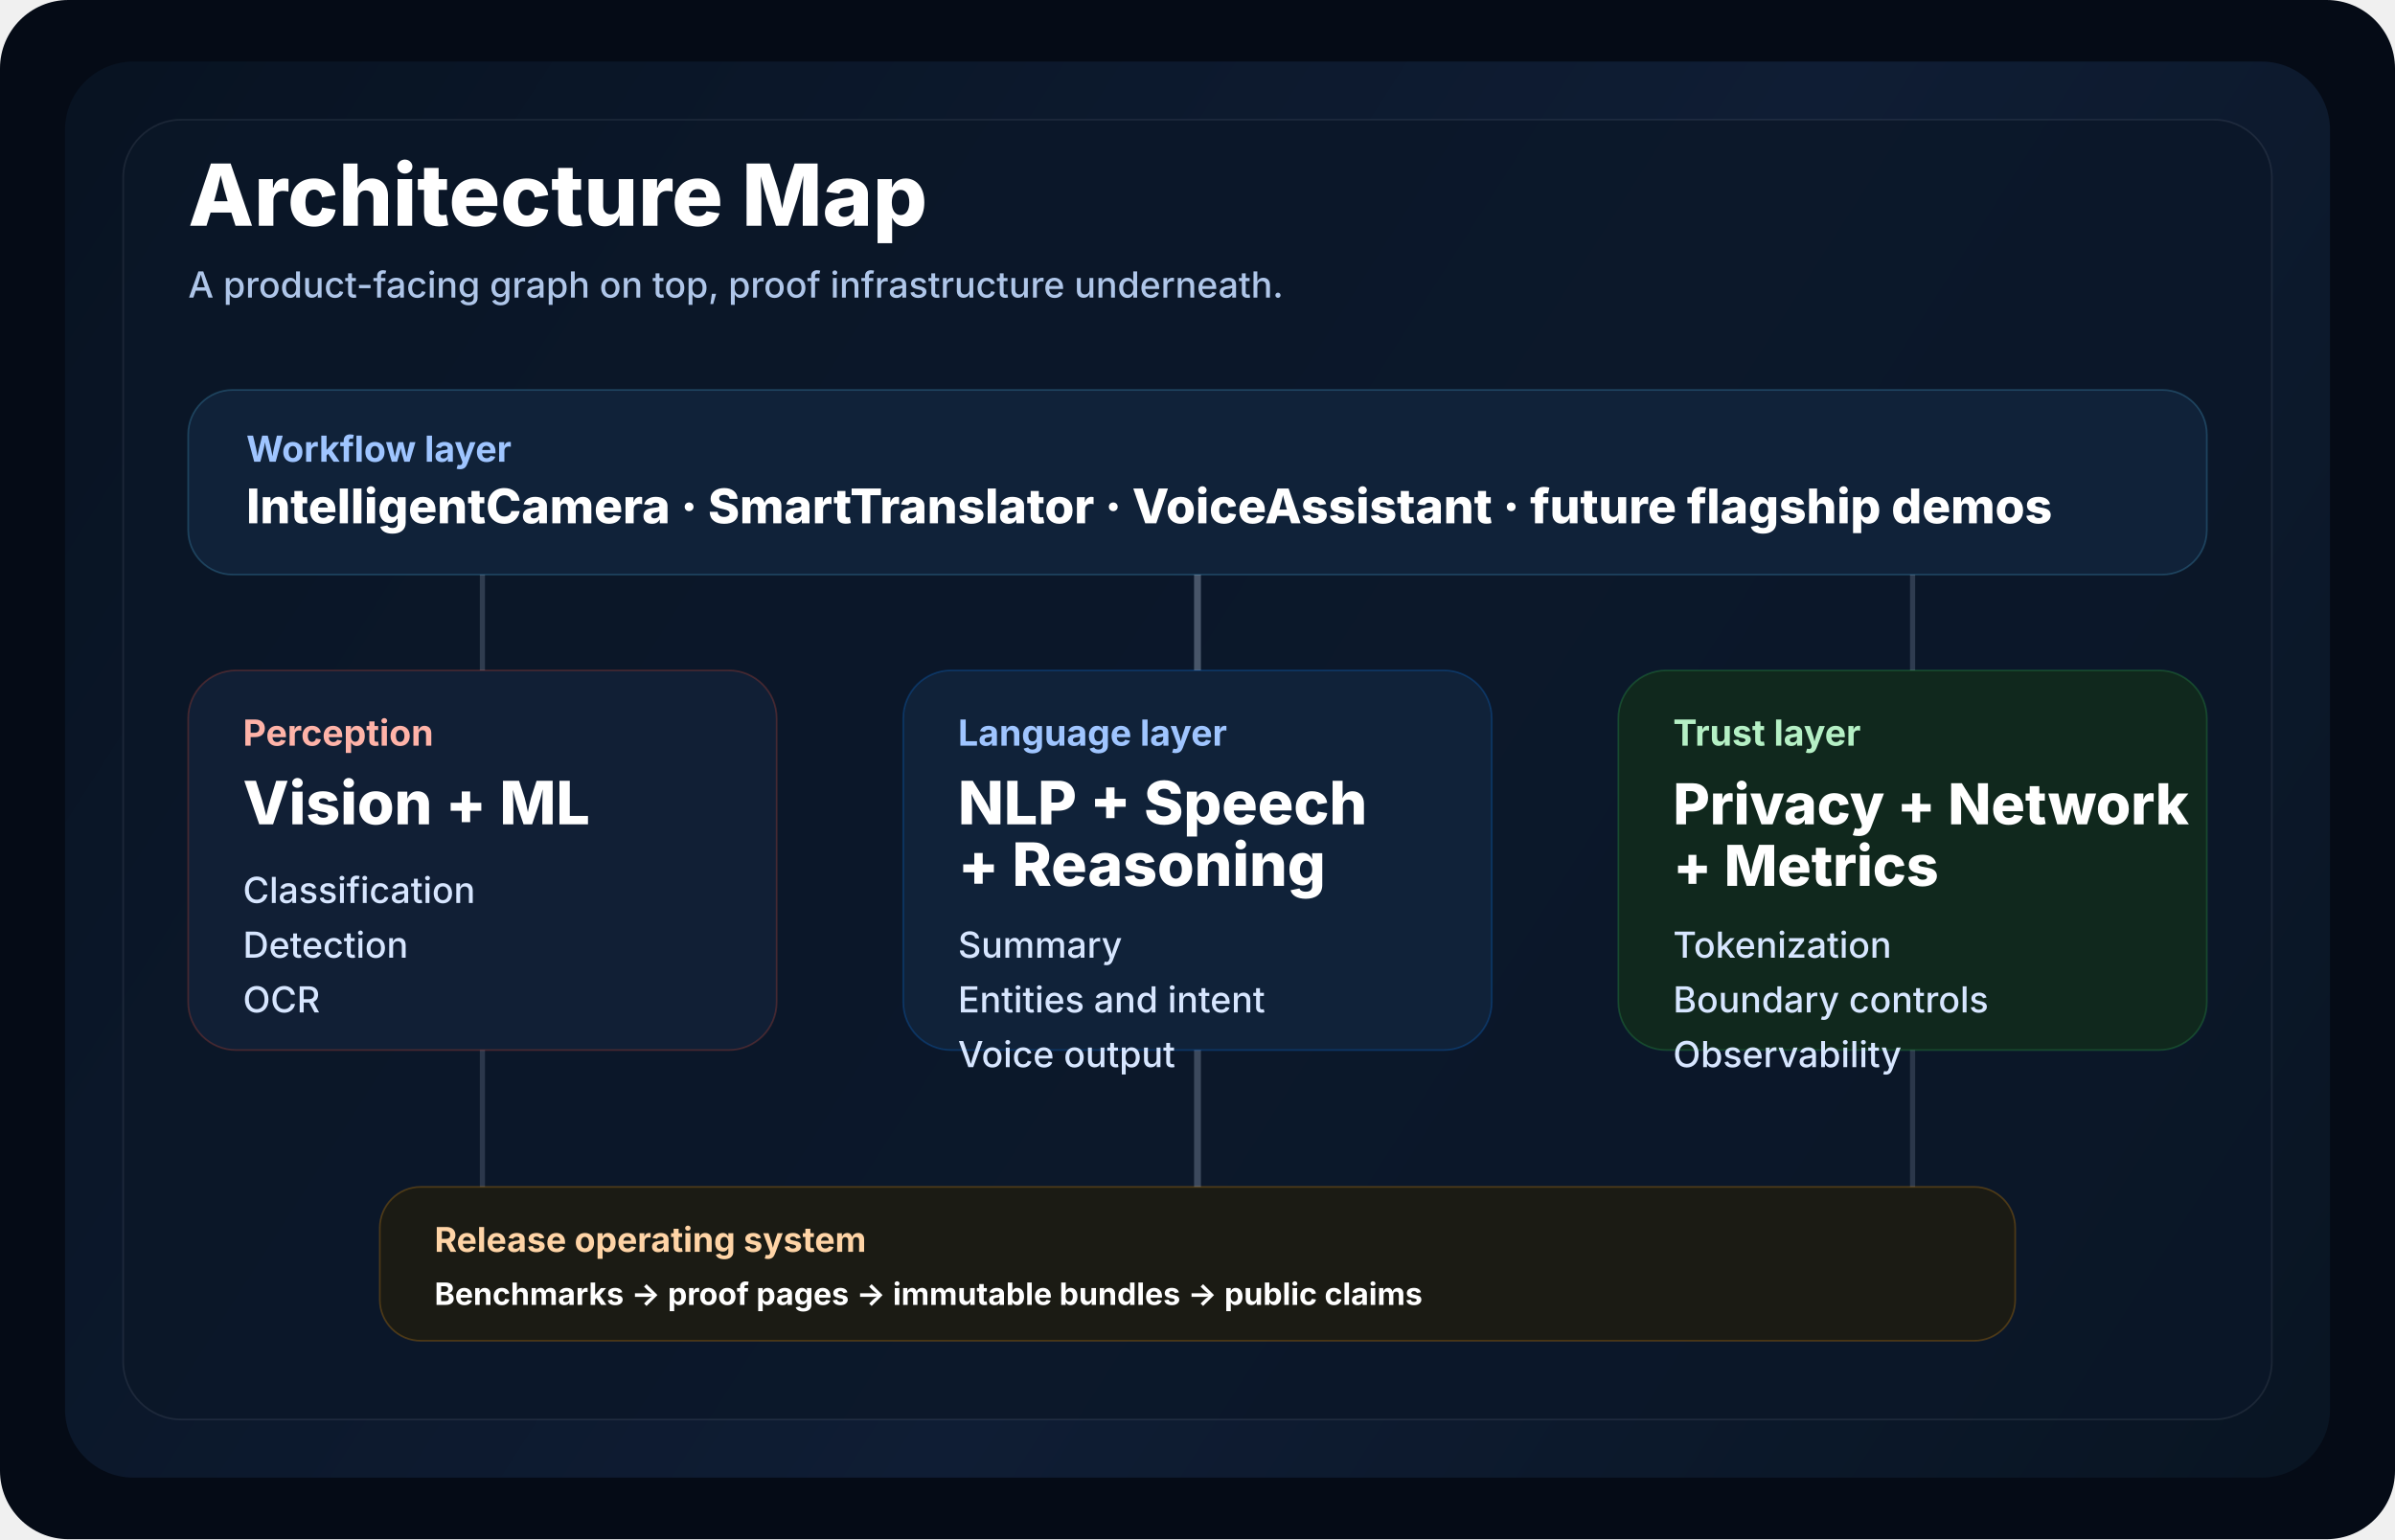
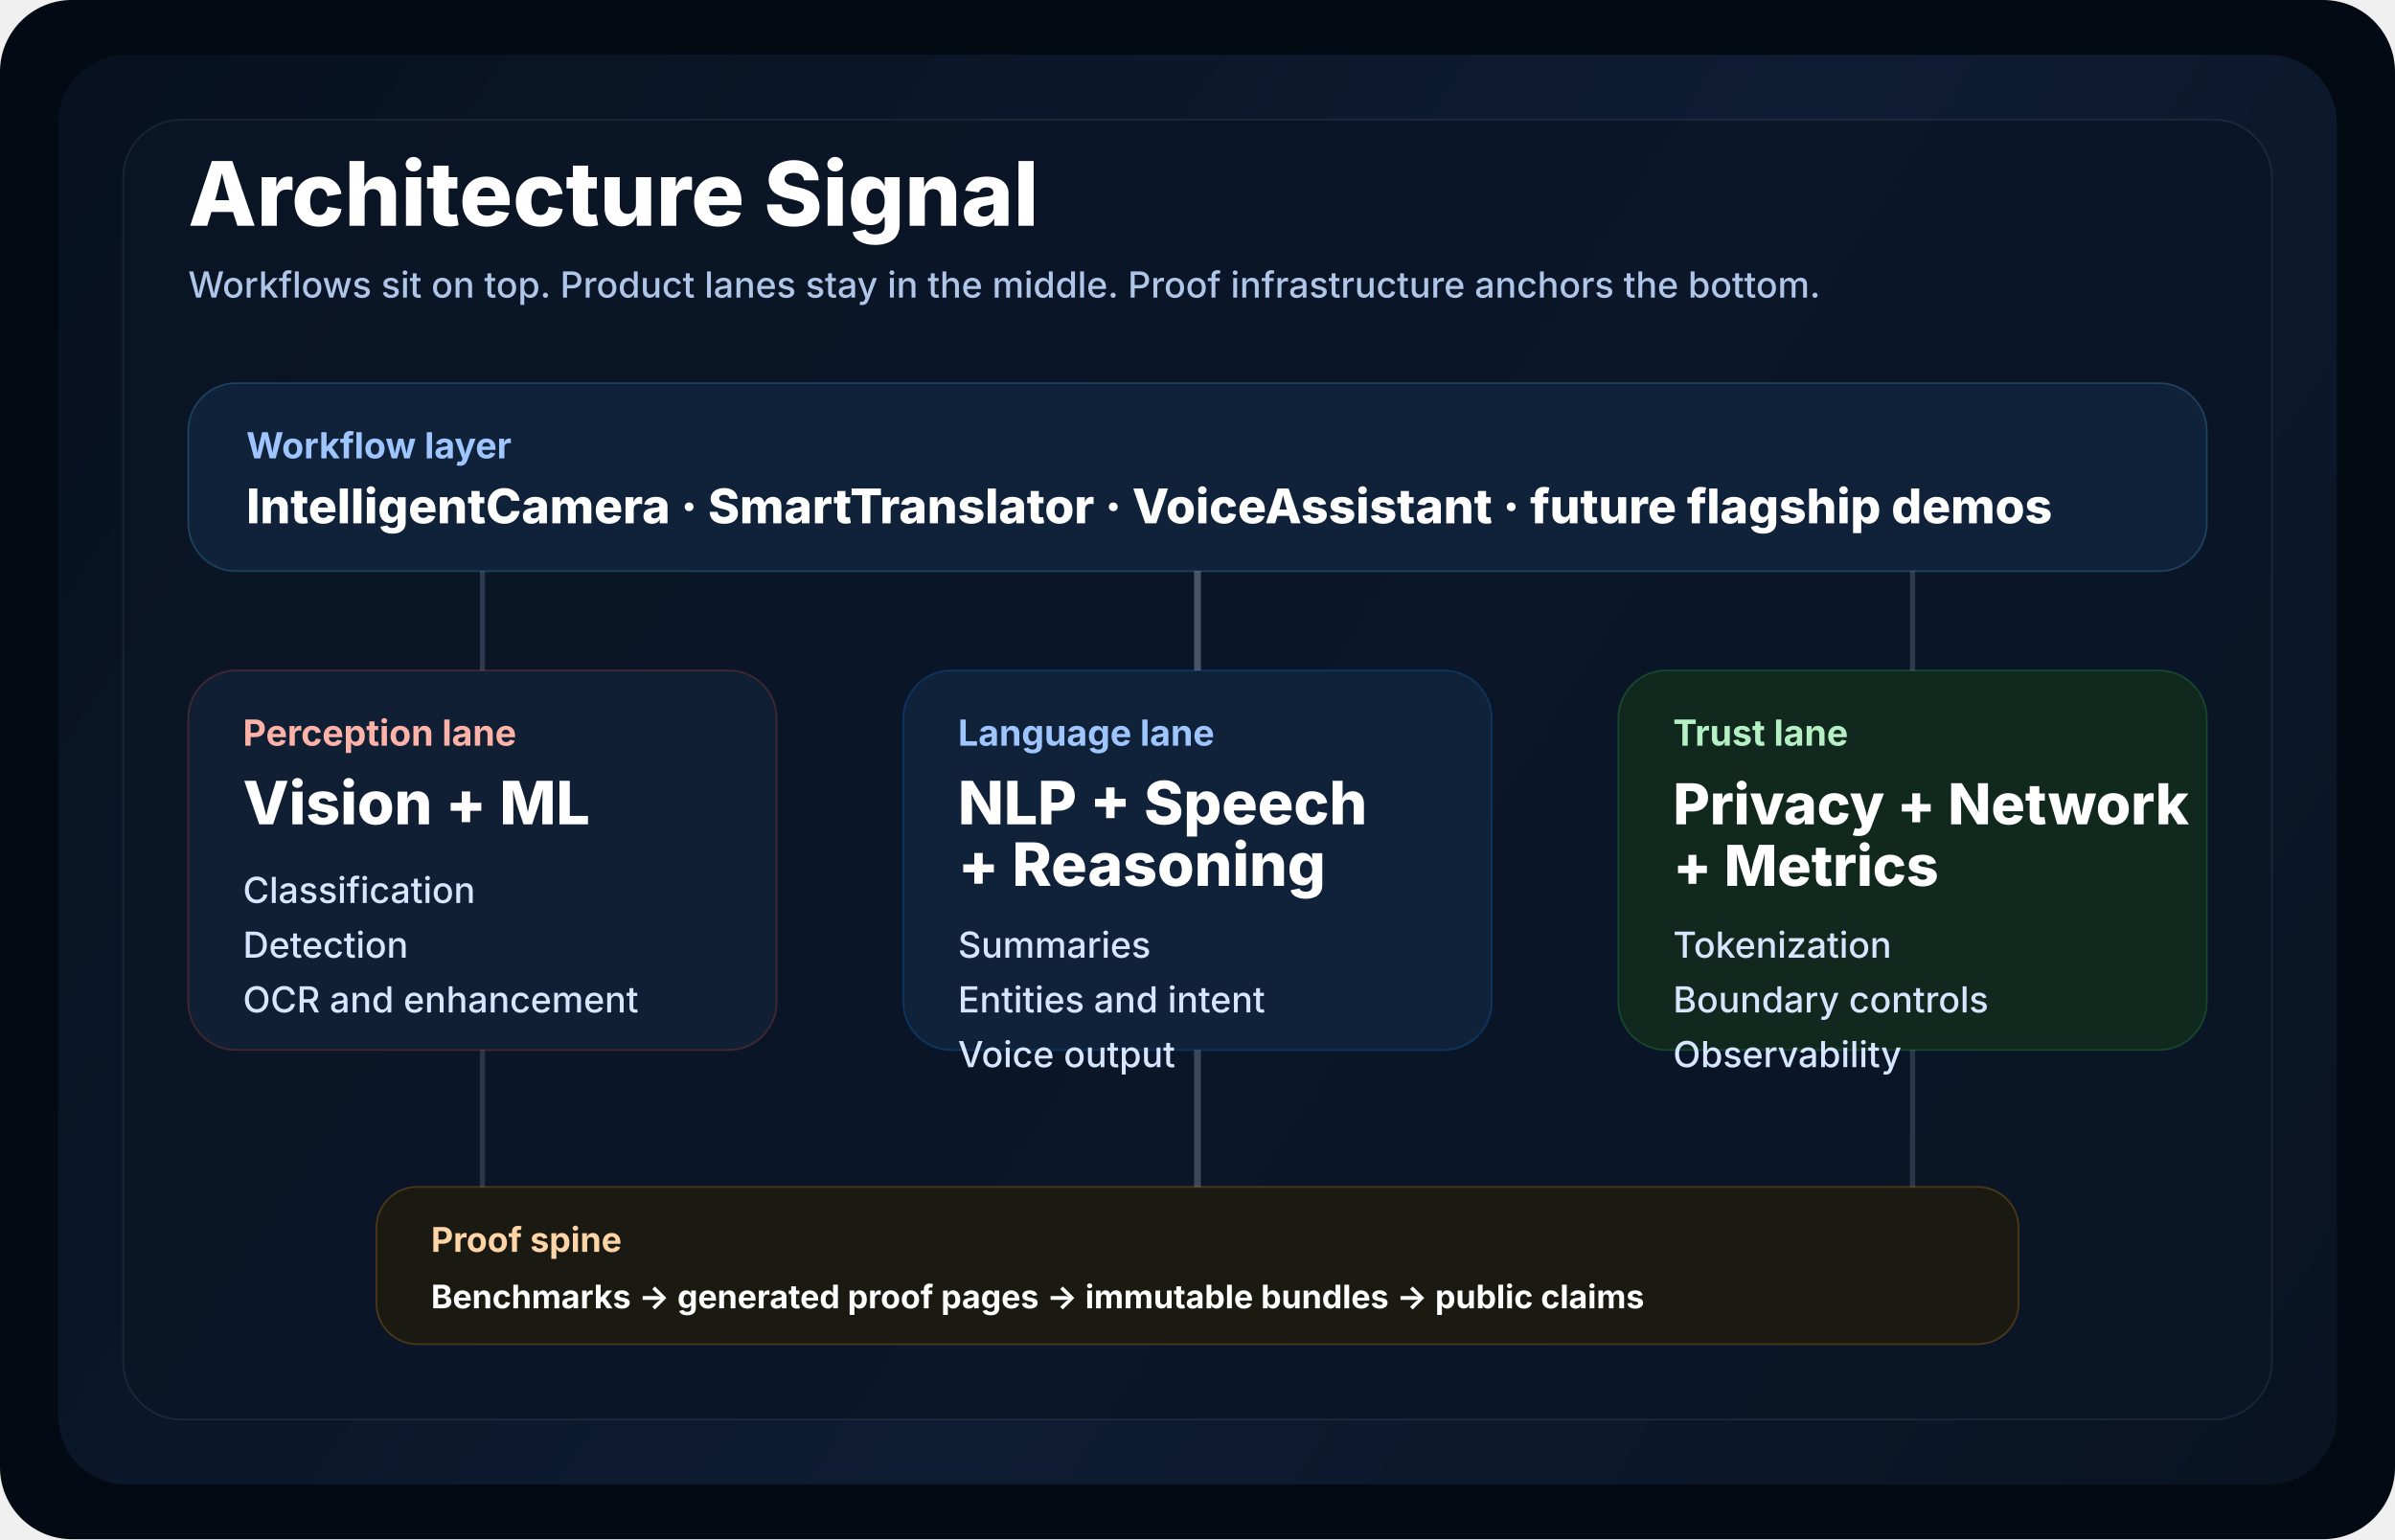
<svg xmlns="http://www.w3.org/2000/svg" width="1400" height="900" viewBox="0 0 1400 900" fill="none" preserveAspectRatio="xMidYMid meet">
  <defs>
-     <linearGradient id="bg" x1="68" y1="44" x2="1334" y2="854" gradientUnits="userSpaceOnUse">
-       <stop stop-color="#081322" />
-       <stop offset="0.56" stop-color="#0F1D34" />
-       <stop offset="1" stop-color="#091523" />
+     <linearGradient id="arch-bg" x1="60" y1="40" x2="1344" y2="860" gradientUnits="userSpaceOnUse">
+       <stop stop-color="#07111F" />
+       <stop offset="0.56" stop-color="#0E1C33" />
+       <stop offset="1" stop-color="#091322" />
    </linearGradient>
  </defs>
-   <rect width="1400" height="900" rx="40" fill="#050B16" />
-   <rect x="38" y="36" width="1324" height="828" rx="40" fill="url(#bg)" />
-   <rect x="72" y="70" width="1256" height="760" rx="34" fill="#0B1728" fill-opacity="0.76" stroke="#F2F7FF" stroke-opacity="0.08" />
+   <rect width="1400" height="900" rx="42" fill="#040A14" />
+   <rect x="34" y="32" width="1332" height="836" rx="40" fill="url(#arch-bg)" />
+   <rect x="72" y="70" width="1256" height="760" rx="34" fill="#0A1526" fill-opacity="0.82" stroke="#F3F7FF" stroke-opacity="0.08" />
  <g font-family="-apple-system, BlinkMacSystemFont, 'Segoe UI', sans-serif">
-     <text x="110" y="132" fill="#FFFFFF" font-size="50" font-weight="800">Architecture Map</text>
-     <text x="110" y="174" fill="#AFC6E9" font-size="21" font-weight="500">A product-facing graph on top, proof infrastructure underneath.</text>
-     <rect x="110" y="228" width="1180" height="108" rx="26" fill="#102239" stroke="#5AC8FA" stroke-opacity="0.22" />
-     <text x="144" y="270" fill="#9FC5FF" font-size="21" font-weight="700">Workflow layer</text>
+     <text x="110" y="132" fill="#FFFFFF" font-size="52" font-weight="800">Architecture Signal</text>
+     <text x="110" y="174" fill="#AFC6E9" font-size="21" font-weight="500">Workflows sit on top. Product lanes stay in the middle. Proof infrastructure anchors the bottom.</text>
+     <rect x="110" y="224" width="1180" height="110" rx="28" fill="#102239" stroke="#5AC8FA" stroke-opacity="0.22" />
+     <text x="144" y="268" fill="#9FC5FF" font-size="21" font-weight="700">Workflow layer</text>
    <text x="144" y="306" fill="#FFFFFF" font-size="28" font-weight="800">IntelligentCamera · SmartTranslator · VoiceAssistant · future flagship demos</text>
    <rect x="110" y="392" width="344" height="222" rx="28" fill="#111F35" stroke="#F05138" stroke-opacity="0.24" />
-     <text x="142" y="436" fill="#FFB3A8" font-size="21" font-weight="700">Perception</text>
+     <text x="142" y="436" fill="#FFB3A8" font-size="21" font-weight="700">Perception lane</text>
    <text x="142" y="482" fill="#FFFFFF" font-size="35" font-weight="800">Vision + ML</text>
    <text x="142" y="528" fill="#D7E6FF" font-size="21" font-weight="500">Classification</text>
    <text x="142" y="560" fill="#D7E6FF" font-size="21" font-weight="500">Detection</text>
-     <text x="142" y="592" fill="#D7E6FF" font-size="21" font-weight="500">OCR</text>
+     <text x="142" y="592" fill="#D7E6FF" font-size="21" font-weight="500">OCR and enhancement</text>
    <rect x="528" y="392" width="344" height="222" rx="28" fill="#102239" stroke="#0A84FF" stroke-opacity="0.24" />
-     <text x="560" y="436" fill="#9FC5FF" font-size="21" font-weight="700">Language layer</text>
+     <text x="560" y="436" fill="#9FC5FF" font-size="21" font-weight="700">Language lane</text>
    <text x="560" y="482" fill="#FFFFFF" font-size="35" font-weight="800">NLP + Speech</text>
    <text x="560" y="518" fill="#FFFFFF" font-size="35" font-weight="800">+ Reasoning</text>
-     <text x="560" y="560" fill="#D7E6FF" font-size="21" font-weight="500">Summary</text>
+     <text x="560" y="560" fill="#D7E6FF" font-size="21" font-weight="500">Summaries</text>
    <text x="560" y="592" fill="#D7E6FF" font-size="21" font-weight="500">Entities and intent</text>
    <text x="560" y="624" fill="#D7E6FF" font-size="21" font-weight="500">Voice output</text>
    <rect x="946" y="392" width="344" height="222" rx="28" fill="#10281D" stroke="#34C759" stroke-opacity="0.24" />
-     <text x="978" y="436" fill="#B5F0C5" font-size="21" font-weight="700">Trust layer</text>
+     <text x="978" y="436" fill="#B5F0C5" font-size="21" font-weight="700">Trust lane</text>
    <text x="978" y="482" fill="#FFFFFF" font-size="33" font-weight="800">Privacy + Network</text>
    <text x="978" y="518" fill="#FFFFFF" font-size="33" font-weight="800">+ Metrics</text>
    <text x="978" y="560" fill="#D7E6FF" font-size="21" font-weight="500">Tokenization</text>
    <text x="978" y="592" fill="#D7E6FF" font-size="21" font-weight="500">Boundary controls</text>
    <text x="978" y="624" fill="#D7E6FF" font-size="21" font-weight="500">Observability</text>
-     <rect x="222" y="694" width="956" height="90" rx="24" fill="#1B1B14" stroke="#FF9F0A" stroke-opacity="0.24" />
-     <text x="254" y="732" fill="#FFD4A6" font-size="20" font-weight="700">Release operating system</text>
-     <text x="254" y="763" fill="#FFFFFF" font-size="18" font-weight="700">Benchmarks → proof pages → immutable bundles → public claims</text>
+     <rect x="220" y="694" width="960" height="92" rx="24" fill="#1B1A12" stroke="#FF9F0A" stroke-opacity="0.24" />
+     <text x="252" y="732" fill="#FFD4A6" font-size="20" font-weight="700">Proof spine</text>
+     <text x="252" y="765" fill="#FFFFFF" font-size="19" font-weight="700">Benchmarks → generated proof pages → immutable bundles → public claims</text>
  </g>
-   <path d="M700 336V392" stroke="#D7E6FF" stroke-opacity="0.30" stroke-width="4" />
-   <path d="M282 336V392" stroke="#D7E6FF" stroke-opacity="0.18" stroke-width="3" />
-   <path d="M1118 336V392" stroke="#D7E6FF" stroke-opacity="0.18" stroke-width="3" />
+   <path d="M700 334V392" stroke="#D7E6FF" stroke-opacity="0.30" stroke-width="4" />
+   <path d="M282 334V392" stroke="#D7E6FF" stroke-opacity="0.18" stroke-width="3" />
+   <path d="M1118 334V392" stroke="#D7E6FF" stroke-opacity="0.18" stroke-width="3" />
  <path d="M282 614V694" stroke="#D7E6FF" stroke-opacity="0.16" stroke-width="3" />
  <path d="M700 614V694" stroke="#D7E6FF" stroke-opacity="0.24" stroke-width="4" />
  <path d="M1118 614V694" stroke="#D7E6FF" stroke-opacity="0.16" stroke-width="3" />
</svg>
